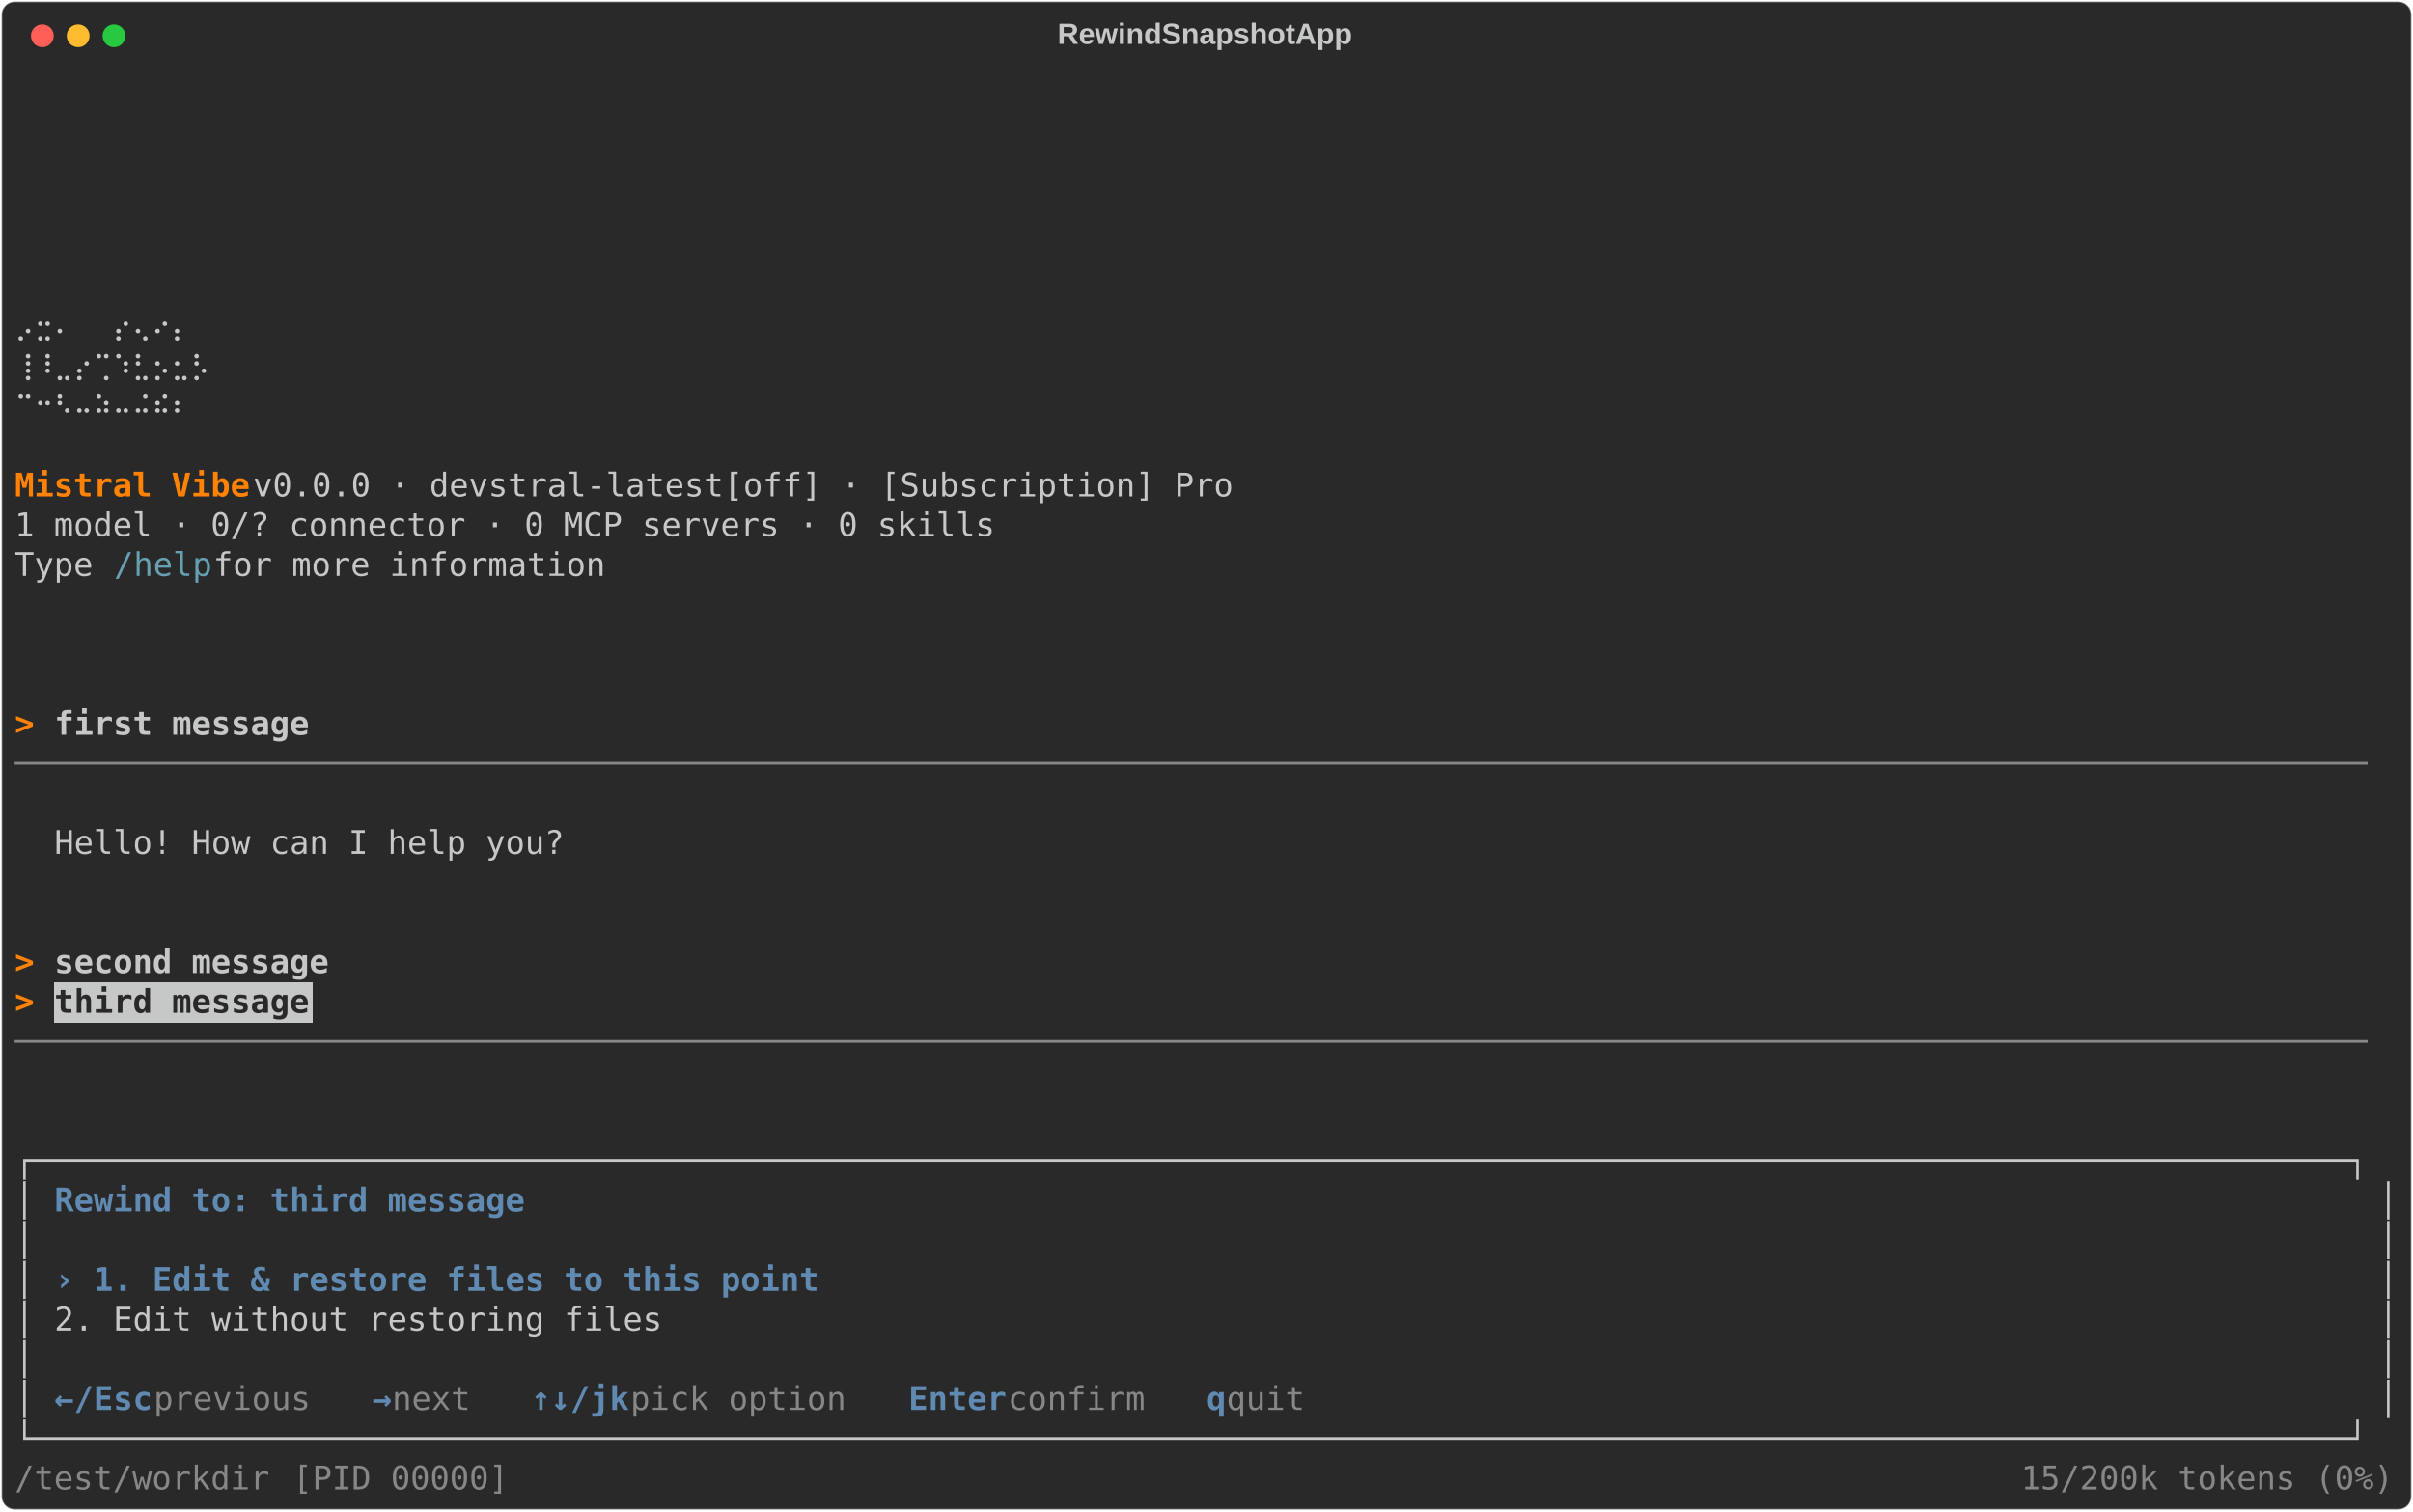
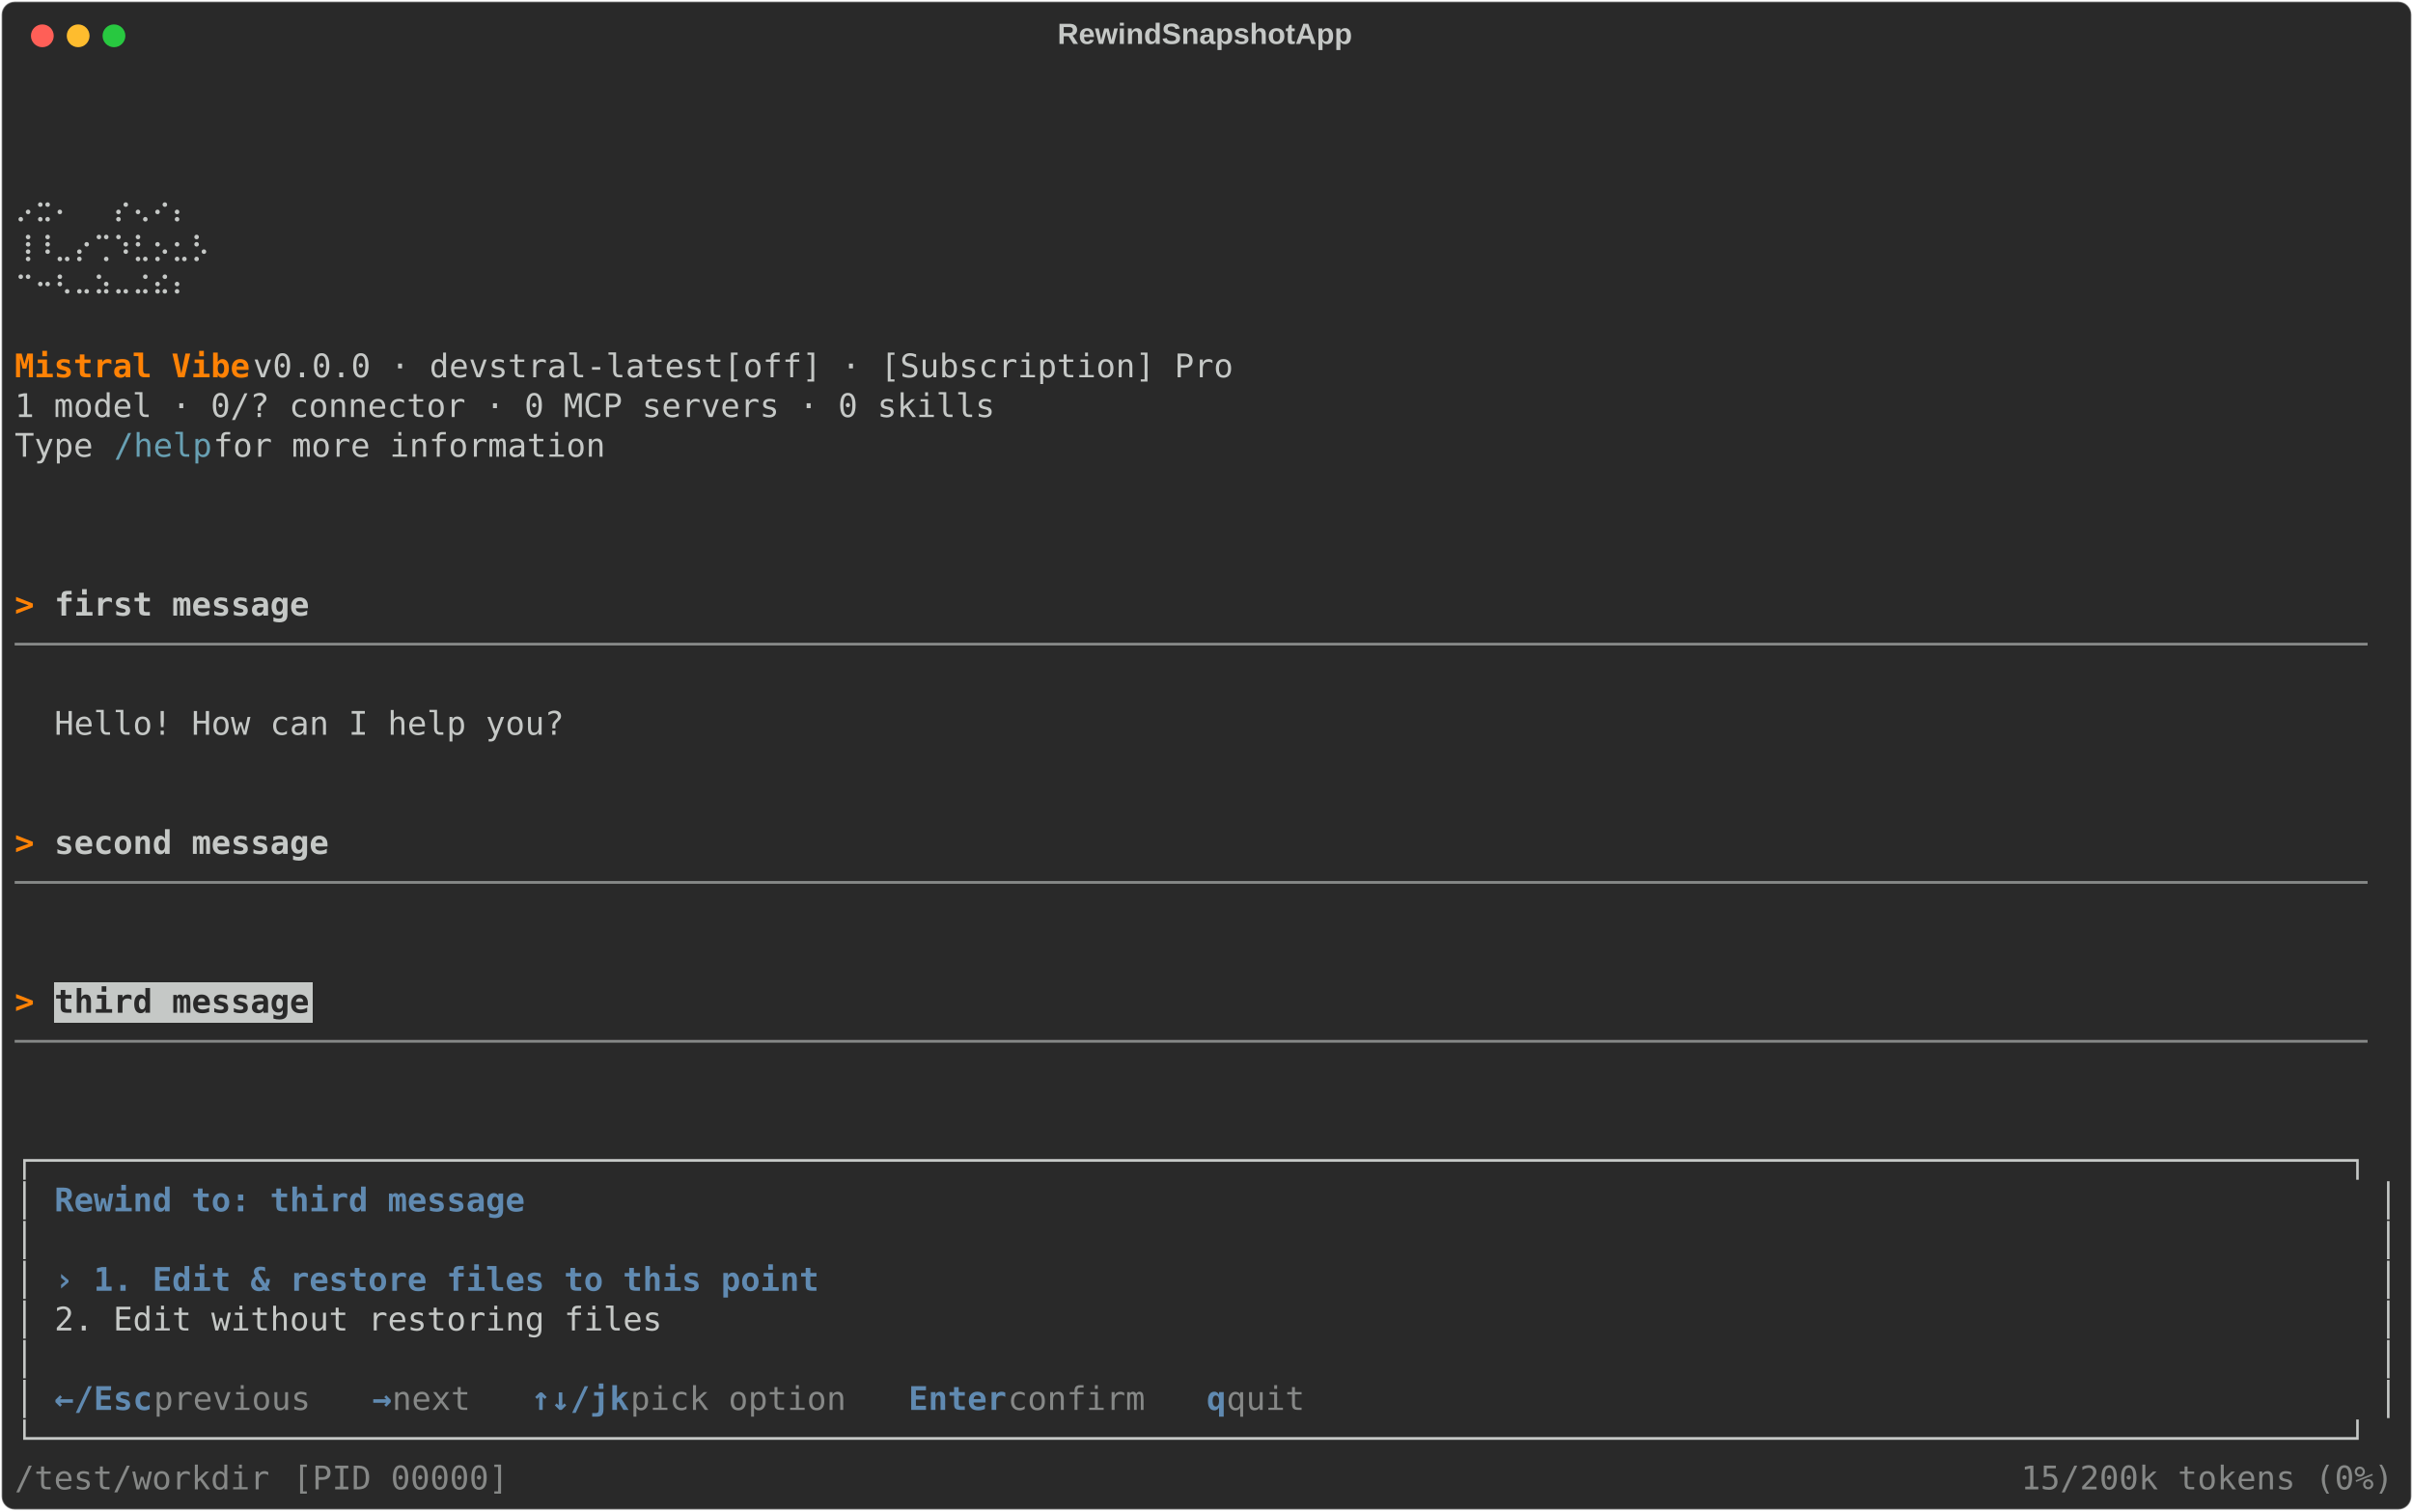
<svg xmlns="http://www.w3.org/2000/svg" class="rich-terminal" viewBox="0 0 1482 928.4">
  <style>

    @font-face {
        font-family: "Fira Code";
        src: local("FiraCode-Regular"),
                url("https://cdnjs.cloudflare.com/ajax/libs/firacode/6.2.0/woff2/FiraCode-Regular.woff2") format("woff2"),
                url("https://cdnjs.cloudflare.com/ajax/libs/firacode/6.2.0/woff/FiraCode-Regular.woff") format("woff");
        font-style: normal;
        font-weight: 400;
    }
    @font-face {
        font-family: "Fira Code";
        src: local("FiraCode-Bold"),
                url("https://cdnjs.cloudflare.com/ajax/libs/firacode/6.2.0/woff2/FiraCode-Bold.woff2") format("woff2"),
                url("https://cdnjs.cloudflare.com/ajax/libs/firacode/6.2.0/woff/FiraCode-Bold.woff") format("woff");
        font-style: bold;
        font-weight: 700;
    }

    .terminal-matrix {
        font-family: Fira Code, monospace;
        font-size: 20px;
        line-height: 24.4px;
        font-variant-east-asian: full-width;
    }

    .terminal-title {
        font-size: 18px;
        font-weight: bold;
        font-family: arial;
    }

    .terminal-r1 { fill: #c5c8c6 }
.terminal-r2 { fill: #ff8205;font-weight: bold }
.terminal-r3 { fill: #68a0b3 }
.terminal-r4 { fill: #c5c8c6;font-weight: bold }
.terminal-r5 { fill: #868887 }
.terminal-r6 { fill: #292929;font-weight: bold }
.terminal-r7 { fill: #608ab1;font-weight: bold }
    </style>
  <defs>
    <clipPath id="terminal-clip-terminal">
      <rect x="0" y="0" width="1463.0" height="877.4" />
    </clipPath>
    <clipPath id="terminal-line-0">
      <rect x="0" y="1.5" width="1464" height="24.65" />
    </clipPath>
    <clipPath id="terminal-line-1">
      <rect x="0" y="25.9" width="1464" height="24.65" />
    </clipPath>
    <clipPath id="terminal-line-2">
      <rect x="0" y="50.3" width="1464" height="24.65" />
    </clipPath>
    <clipPath id="terminal-line-3">
      <rect x="0" y="74.7" width="1464" height="24.65" />
    </clipPath>
    <clipPath id="terminal-line-4">
      <rect x="0" y="99.1" width="1464" height="24.65" />
    </clipPath>
    <clipPath id="terminal-line-5">
      <rect x="0" y="123.5" width="1464" height="24.65" />
    </clipPath>
    <clipPath id="terminal-line-6">
      <rect x="0" y="147.9" width="1464" height="24.65" />
    </clipPath>
    <clipPath id="terminal-line-7">
      <rect x="0" y="172.3" width="1464" height="24.65" />
    </clipPath>
    <clipPath id="terminal-line-8">
      <rect x="0" y="196.7" width="1464" height="24.65" />
    </clipPath>
    <clipPath id="terminal-line-9">
      <rect x="0" y="221.1" width="1464" height="24.65" />
    </clipPath>
    <clipPath id="terminal-line-10">
      <rect x="0" y="245.5" width="1464" height="24.65" />
    </clipPath>
    <clipPath id="terminal-line-11">
      <rect x="0" y="269.9" width="1464" height="24.65" />
    </clipPath>
    <clipPath id="terminal-line-12">
      <rect x="0" y="294.3" width="1464" height="24.65" />
    </clipPath>
    <clipPath id="terminal-line-13">
      <rect x="0" y="318.7" width="1464" height="24.65" />
    </clipPath>
    <clipPath id="terminal-line-14">
      <rect x="0" y="343.1" width="1464" height="24.65" />
    </clipPath>
    <clipPath id="terminal-line-15">
      <rect x="0" y="367.5" width="1464" height="24.65" />
    </clipPath>
    <clipPath id="terminal-line-16">
      <rect x="0" y="391.9" width="1464" height="24.65" />
    </clipPath>
    <clipPath id="terminal-line-17">
      <rect x="0" y="416.3" width="1464" height="24.65" />
    </clipPath>
    <clipPath id="terminal-line-18">
      <rect x="0" y="440.7" width="1464" height="24.65" />
    </clipPath>
    <clipPath id="terminal-line-19">
      <rect x="0" y="465.1" width="1464" height="24.65" />
    </clipPath>
    <clipPath id="terminal-line-20">
      <rect x="0" y="489.5" width="1464" height="24.65" />
    </clipPath>
    <clipPath id="terminal-line-21">
      <rect x="0" y="513.9" width="1464" height="24.65" />
    </clipPath>
    <clipPath id="terminal-line-22">
      <rect x="0" y="538.3" width="1464" height="24.65" />
    </clipPath>
    <clipPath id="terminal-line-23">
      <rect x="0" y="562.7" width="1464" height="24.65" />
    </clipPath>
    <clipPath id="terminal-line-24">
      <rect x="0" y="587.1" width="1464" height="24.65" />
    </clipPath>
    <clipPath id="terminal-line-25">
      <rect x="0" y="611.5" width="1464" height="24.65" />
    </clipPath>
    <clipPath id="terminal-line-26">
      <rect x="0" y="635.9" width="1464" height="24.65" />
    </clipPath>
    <clipPath id="terminal-line-27">
      <rect x="0" y="660.3" width="1464" height="24.65" />
    </clipPath>
    <clipPath id="terminal-line-28">
      <rect x="0" y="684.7" width="1464" height="24.65" />
    </clipPath>
    <clipPath id="terminal-line-29">
      <rect x="0" y="709.1" width="1464" height="24.65" />
    </clipPath>
    <clipPath id="terminal-line-30">
      <rect x="0" y="733.5" width="1464" height="24.65" />
    </clipPath>
    <clipPath id="terminal-line-31">
      <rect x="0" y="757.9" width="1464" height="24.65" />
    </clipPath>
    <clipPath id="terminal-line-32">
      <rect x="0" y="782.3" width="1464" height="24.65" />
    </clipPath>
    <clipPath id="terminal-line-33">
      <rect x="0" y="806.7" width="1464" height="24.65" />
    </clipPath>
    <clipPath id="terminal-line-34">
      <rect x="0" y="831.1" width="1464" height="24.65" />
    </clipPath>
  </defs>
  <rect fill="#292929" stroke="rgba(255,255,255,0.35)" stroke-width="1" x="1" y="1" width="1480" height="926.4" rx="8" />
  <text class="terminal-title" fill="#c5c8c6" text-anchor="middle" x="740" y="27">RewindSnapshotApp</text>
  <g transform="translate(26,22)">
    <circle cx="0" cy="0" r="7" fill="#ff5f57" />
    <circle cx="22" cy="0" r="7" fill="#febc2e" />
    <circle cx="44" cy="0" r="7" fill="#28c840" />
  </g>
  <g transform="translate(9, 41)" clip-path="url(#terminal-clip-terminal)">
    <rect fill="#c5c8c6" x="24.4" y="562.7" width="158.6" height="24.65" shape-rendering="crispEdges" />
    <g class="terminal-matrix">
      <text class="terminal-r1" x="1464" y="20" textLength="12.2" clip-path="url(#terminal-line-0)">
</text>
      <text class="terminal-r1" x="1464" y="44.4" textLength="12.2" clip-path="url(#terminal-line-1)">
</text>
      <text class="terminal-r1" x="1464" y="68.8" textLength="12.2" clip-path="url(#terminal-line-2)">
</text>
+       <text class="terminal-r1" x="0" y="93.2" textLength="134.2" clip-path="url(#terminal-line-3)">  ⡠⣒⠄  ⡔⢄⠔⡄</text>
      <text class="terminal-r1" x="1464" y="93.2" textLength="12.2" clip-path="url(#terminal-line-3)">
</text>
+       <text class="terminal-r1" x="0" y="117.6" textLength="134.2" clip-path="url(#terminal-line-4)"> ⢸⠸⣀⡔⢉⠱⣃⡢⣂⡣</text>
      <text class="terminal-r1" x="1464" y="117.6" textLength="12.2" clip-path="url(#terminal-line-4)">
</text>
+       <text class="terminal-r1" x="0" y="142" textLength="134.2" clip-path="url(#terminal-line-5)">  ⠉⠒⠣⠤⠵⠤⠬⠮⠆</text>
      <text class="terminal-r1" x="1464" y="142" textLength="12.2" clip-path="url(#terminal-line-5)">
</text>
-       <text class="terminal-r1" x="0" y="166.4" textLength="134.2" clip-path="url(#terminal-line-6)">  ⡠⣒⠄  ⡔⢄⠔⡄</text>
      <text class="terminal-r1" x="1464" y="166.4" textLength="12.2" clip-path="url(#terminal-line-6)">
</text>
-       <text class="terminal-r1" x="0" y="190.8" textLength="134.2" clip-path="url(#terminal-line-7)"> ⢸⠸⣀⡔⢉⠱⣃⡢⣂⡣</text>
+       <text class="terminal-r2" x="0" y="190.8" textLength="146.4" clip-path="url(#terminal-line-7)">Mistral Vibe</text>
+       <text class="terminal-r1" x="146.4" y="190.8" textLength="622.2" clip-path="url(#terminal-line-7)"> v0.0.0 · devstral-latest[off] · [Subscription] Pro</text>
      <text class="terminal-r1" x="1464" y="190.8" textLength="12.2" clip-path="url(#terminal-line-7)">
</text>
-       <text class="terminal-r1" x="0" y="215.2" textLength="134.2" clip-path="url(#terminal-line-8)">  ⠉⠒⠣⠤⠵⠤⠬⠮⠆</text>
+       <text class="terminal-r1" x="0" y="215.2" textLength="610" clip-path="url(#terminal-line-8)">1 model · 0/? connector · 0 MCP servers · 0 skills</text>
      <text class="terminal-r1" x="1464" y="215.2" textLength="12.2" clip-path="url(#terminal-line-8)">
</text>
+       <text class="terminal-r1" x="0" y="239.6" textLength="61" clip-path="url(#terminal-line-9)">Type </text>
+       <text class="terminal-r3" x="61" y="239.6" textLength="61" clip-path="url(#terminal-line-9)">/help</text>
+       <text class="terminal-r1" x="122" y="239.6" textLength="256.2" clip-path="url(#terminal-line-9)"> for more information</text>
      <text class="terminal-r1" x="1464" y="239.6" textLength="12.2" clip-path="url(#terminal-line-9)">
</text>
-       <text class="terminal-r2" x="0" y="264" textLength="146.4" clip-path="url(#terminal-line-10)">Mistral Vibe</text>
-       <text class="terminal-r1" x="146.4" y="264" textLength="622.2" clip-path="url(#terminal-line-10)"> v0.0.0 · devstral-latest[off] · [Subscription] Pro</text>
      <text class="terminal-r1" x="1464" y="264" textLength="12.2" clip-path="url(#terminal-line-10)">
</text>
-       <text class="terminal-r1" x="0" y="288.4" textLength="610" clip-path="url(#terminal-line-11)">1 model · 0/? connector · 0 MCP servers · 0 skills</text>
      <text class="terminal-r1" x="1464" y="288.4" textLength="12.2" clip-path="url(#terminal-line-11)">
</text>
-       <text class="terminal-r1" x="0" y="312.8" textLength="61" clip-path="url(#terminal-line-12)">Type </text>
-       <text class="terminal-r3" x="61" y="312.8" textLength="61" clip-path="url(#terminal-line-12)">/help</text>
-       <text class="terminal-r1" x="122" y="312.8" textLength="256.2" clip-path="url(#terminal-line-12)"> for more information</text>
      <text class="terminal-r1" x="1464" y="312.8" textLength="12.2" clip-path="url(#terminal-line-12)">
</text>
+       <text class="terminal-r2" x="0" y="337.2" textLength="24.4" clip-path="url(#terminal-line-13)">&gt; </text>
+       <text class="terminal-r4" x="24.4" y="337.2" textLength="158.6" clip-path="url(#terminal-line-13)">first message</text>
      <text class="terminal-r1" x="1464" y="337.2" textLength="12.2" clip-path="url(#terminal-line-13)">
</text>
+       <text class="terminal-r5" x="0" y="361.6" textLength="1464" clip-path="url(#terminal-line-14)">────────────────────────────────────────────────────────────────────────────────────────────────────────────────────────</text>
      <text class="terminal-r1" x="1464" y="361.6" textLength="12.2" clip-path="url(#terminal-line-14)">
</text>
      <text class="terminal-r1" x="1464" y="386" textLength="12.2" clip-path="url(#terminal-line-15)">
</text>
-       <text class="terminal-r2" x="0" y="410.4" textLength="24.4" clip-path="url(#terminal-line-16)">&gt; </text>
-       <text class="terminal-r4" x="24.4" y="410.4" textLength="158.6" clip-path="url(#terminal-line-16)">first message</text>
+       <text class="terminal-r1" x="24.4" y="410.4" textLength="317.2" clip-path="url(#terminal-line-16)">Hello! How can I help you?</text>
      <text class="terminal-r1" x="1464" y="410.4" textLength="12.2" clip-path="url(#terminal-line-16)">
</text>
-       <text class="terminal-r5" x="0" y="434.8" textLength="1464" clip-path="url(#terminal-line-17)">────────────────────────────────────────────────────────────────────────────────────────────────────────────────────────</text>
      <text class="terminal-r1" x="1464" y="434.8" textLength="12.2" clip-path="url(#terminal-line-17)">
</text>
      <text class="terminal-r1" x="1464" y="459.2" textLength="12.2" clip-path="url(#terminal-line-18)">
</text>
-       <text class="terminal-r1" x="24.4" y="483.6" textLength="317.2" clip-path="url(#terminal-line-19)">Hello! How can I help you?</text>
+       <text class="terminal-r2" x="0" y="483.6" textLength="24.4" clip-path="url(#terminal-line-19)">&gt; </text>
+       <text class="terminal-r4" x="24.4" y="483.6" textLength="170.8" clip-path="url(#terminal-line-19)">second message</text>
      <text class="terminal-r1" x="1464" y="483.6" textLength="12.2" clip-path="url(#terminal-line-19)">
</text>
+       <text class="terminal-r5" x="0" y="508" textLength="1464" clip-path="url(#terminal-line-20)">────────────────────────────────────────────────────────────────────────────────────────────────────────────────────────</text>
      <text class="terminal-r1" x="1464" y="508" textLength="12.2" clip-path="url(#terminal-line-20)">
</text>
      <text class="terminal-r1" x="1464" y="532.4" textLength="12.2" clip-path="url(#terminal-line-21)">
</text>
-       <text class="terminal-r2" x="0" y="556.8" textLength="24.4" clip-path="url(#terminal-line-22)">&gt; </text>
-       <text class="terminal-r4" x="24.4" y="556.8" textLength="170.8" clip-path="url(#terminal-line-22)">second message</text>
      <text class="terminal-r1" x="1464" y="556.8" textLength="12.2" clip-path="url(#terminal-line-22)">
</text>
      <text class="terminal-r2" x="0" y="581.2" textLength="24.4" clip-path="url(#terminal-line-23)">&gt; </text>
      <text class="terminal-r6" x="24.4" y="581.2" textLength="158.6" clip-path="url(#terminal-line-23)">third message</text>
      <text class="terminal-r1" x="1464" y="581.2" textLength="12.2" clip-path="url(#terminal-line-23)">
</text>
      <text class="terminal-r5" x="0" y="605.6" textLength="1464" clip-path="url(#terminal-line-24)">────────────────────────────────────────────────────────────────────────────────────────────────────────────────────────</text>
      <text class="terminal-r1" x="1464" y="605.6" textLength="12.2" clip-path="url(#terminal-line-24)">
</text>
      <text class="terminal-r1" x="1464" y="630" textLength="12.2" clip-path="url(#terminal-line-25)">
</text>
      <text class="terminal-r1" x="1464" y="654.4" textLength="12.2" clip-path="url(#terminal-line-26)">
</text>
      <text class="terminal-r1" x="0" y="678.8" textLength="1464" clip-path="url(#terminal-line-27)">┌──────────────────────────────────────────────────────────────────────────────────────────────────────────────────────┐</text>
      <text class="terminal-r1" x="1464" y="678.8" textLength="12.2" clip-path="url(#terminal-line-27)">
</text>
      <text class="terminal-r1" x="0" y="703.2" textLength="12.2" clip-path="url(#terminal-line-28)">│</text>
      <text class="terminal-r7" x="24.4" y="703.2" textLength="292.8" clip-path="url(#terminal-line-28)">Rewind to: third message</text>
      <text class="terminal-r1" x="1451.8" y="703.2" textLength="12.2" clip-path="url(#terminal-line-28)">│</text>
      <text class="terminal-r1" x="1464" y="703.2" textLength="12.2" clip-path="url(#terminal-line-28)">
</text>
      <text class="terminal-r1" x="0" y="727.6" textLength="12.2" clip-path="url(#terminal-line-29)">│</text>
      <text class="terminal-r1" x="1451.8" y="727.6" textLength="12.2" clip-path="url(#terminal-line-29)">│</text>
      <text class="terminal-r1" x="1464" y="727.6" textLength="12.2" clip-path="url(#terminal-line-29)">
</text>
      <text class="terminal-r1" x="0" y="752" textLength="12.2" clip-path="url(#terminal-line-30)">│</text>
      <text class="terminal-r7" x="24.4" y="752" textLength="475.8" clip-path="url(#terminal-line-30)">› 1. Edit &amp; restore files to this point</text>
      <text class="terminal-r1" x="1451.8" y="752" textLength="12.2" clip-path="url(#terminal-line-30)">│</text>
      <text class="terminal-r1" x="1464" y="752" textLength="12.2" clip-path="url(#terminal-line-30)">
</text>
      <text class="terminal-r1" x="0" y="776.4" textLength="12.2" clip-path="url(#terminal-line-31)">│</text>
      <text class="terminal-r1" x="24.4" y="776.4" textLength="402.6" clip-path="url(#terminal-line-31)">  2. Edit without restoring files</text>
      <text class="terminal-r1" x="1451.8" y="776.4" textLength="12.2" clip-path="url(#terminal-line-31)">│</text>
      <text class="terminal-r1" x="1464" y="776.4" textLength="12.2" clip-path="url(#terminal-line-31)">
</text>
      <text class="terminal-r1" x="0" y="800.8" textLength="12.2" clip-path="url(#terminal-line-32)">│</text>
      <text class="terminal-r1" x="1451.8" y="800.8" textLength="12.2" clip-path="url(#terminal-line-32)">│</text>
      <text class="terminal-r1" x="1464" y="800.8" textLength="12.2" clip-path="url(#terminal-line-32)">
</text>
      <text class="terminal-r1" x="0" y="825.2" textLength="12.2" clip-path="url(#terminal-line-33)">│</text>
      <text class="terminal-r7" x="24.4" y="825.2" textLength="61" clip-path="url(#terminal-line-33)">←/Esc</text>
      <text class="terminal-r5" x="85.4" y="825.2" textLength="134.2" clip-path="url(#terminal-line-33)"> previous  </text>
      <text class="terminal-r7" x="219.6" y="825.2" textLength="12.2" clip-path="url(#terminal-line-33)">→</text>
      <text class="terminal-r5" x="231.8" y="825.2" textLength="85.4" clip-path="url(#terminal-line-33)"> next  </text>
      <text class="terminal-r7" x="317.2" y="825.2" textLength="61" clip-path="url(#terminal-line-33)">↑↓/jk</text>
      <text class="terminal-r5" x="378.2" y="825.2" textLength="170.8" clip-path="url(#terminal-line-33)"> pick option  </text>
      <text class="terminal-r7" x="549" y="825.2" textLength="61" clip-path="url(#terminal-line-33)">Enter</text>
      <text class="terminal-r5" x="610" y="825.2" textLength="122" clip-path="url(#terminal-line-33)"> confirm  </text>
      <text class="terminal-r7" x="732" y="825.2" textLength="12.2" clip-path="url(#terminal-line-33)">q</text>
      <text class="terminal-r5" x="744.2" y="825.2" textLength="61" clip-path="url(#terminal-line-33)"> quit</text>
      <text class="terminal-r1" x="1451.8" y="825.2" textLength="12.2" clip-path="url(#terminal-line-33)">│</text>
      <text class="terminal-r1" x="1464" y="825.2" textLength="12.2" clip-path="url(#terminal-line-33)">
</text>
      <text class="terminal-r1" x="0" y="849.6" textLength="1464" clip-path="url(#terminal-line-34)">└──────────────────────────────────────────────────────────────────────────────────────────────────────────────────────┘</text>
      <text class="terminal-r1" x="1464" y="849.6" textLength="12.2" clip-path="url(#terminal-line-34)">
</text>
      <text class="terminal-r5" x="0" y="874" textLength="158.6" clip-path="url(#terminal-line-35)">/test/workdir</text>
      <text class="terminal-r5" x="170.8" y="874" textLength="134.2" clip-path="url(#terminal-line-35)">[PID 00000]</text>
      <text class="terminal-r5" x="1232.2" y="874" textLength="231.8" clip-path="url(#terminal-line-35)">15/200k tokens (0%)</text>
    </g>
  </g>
</svg>
